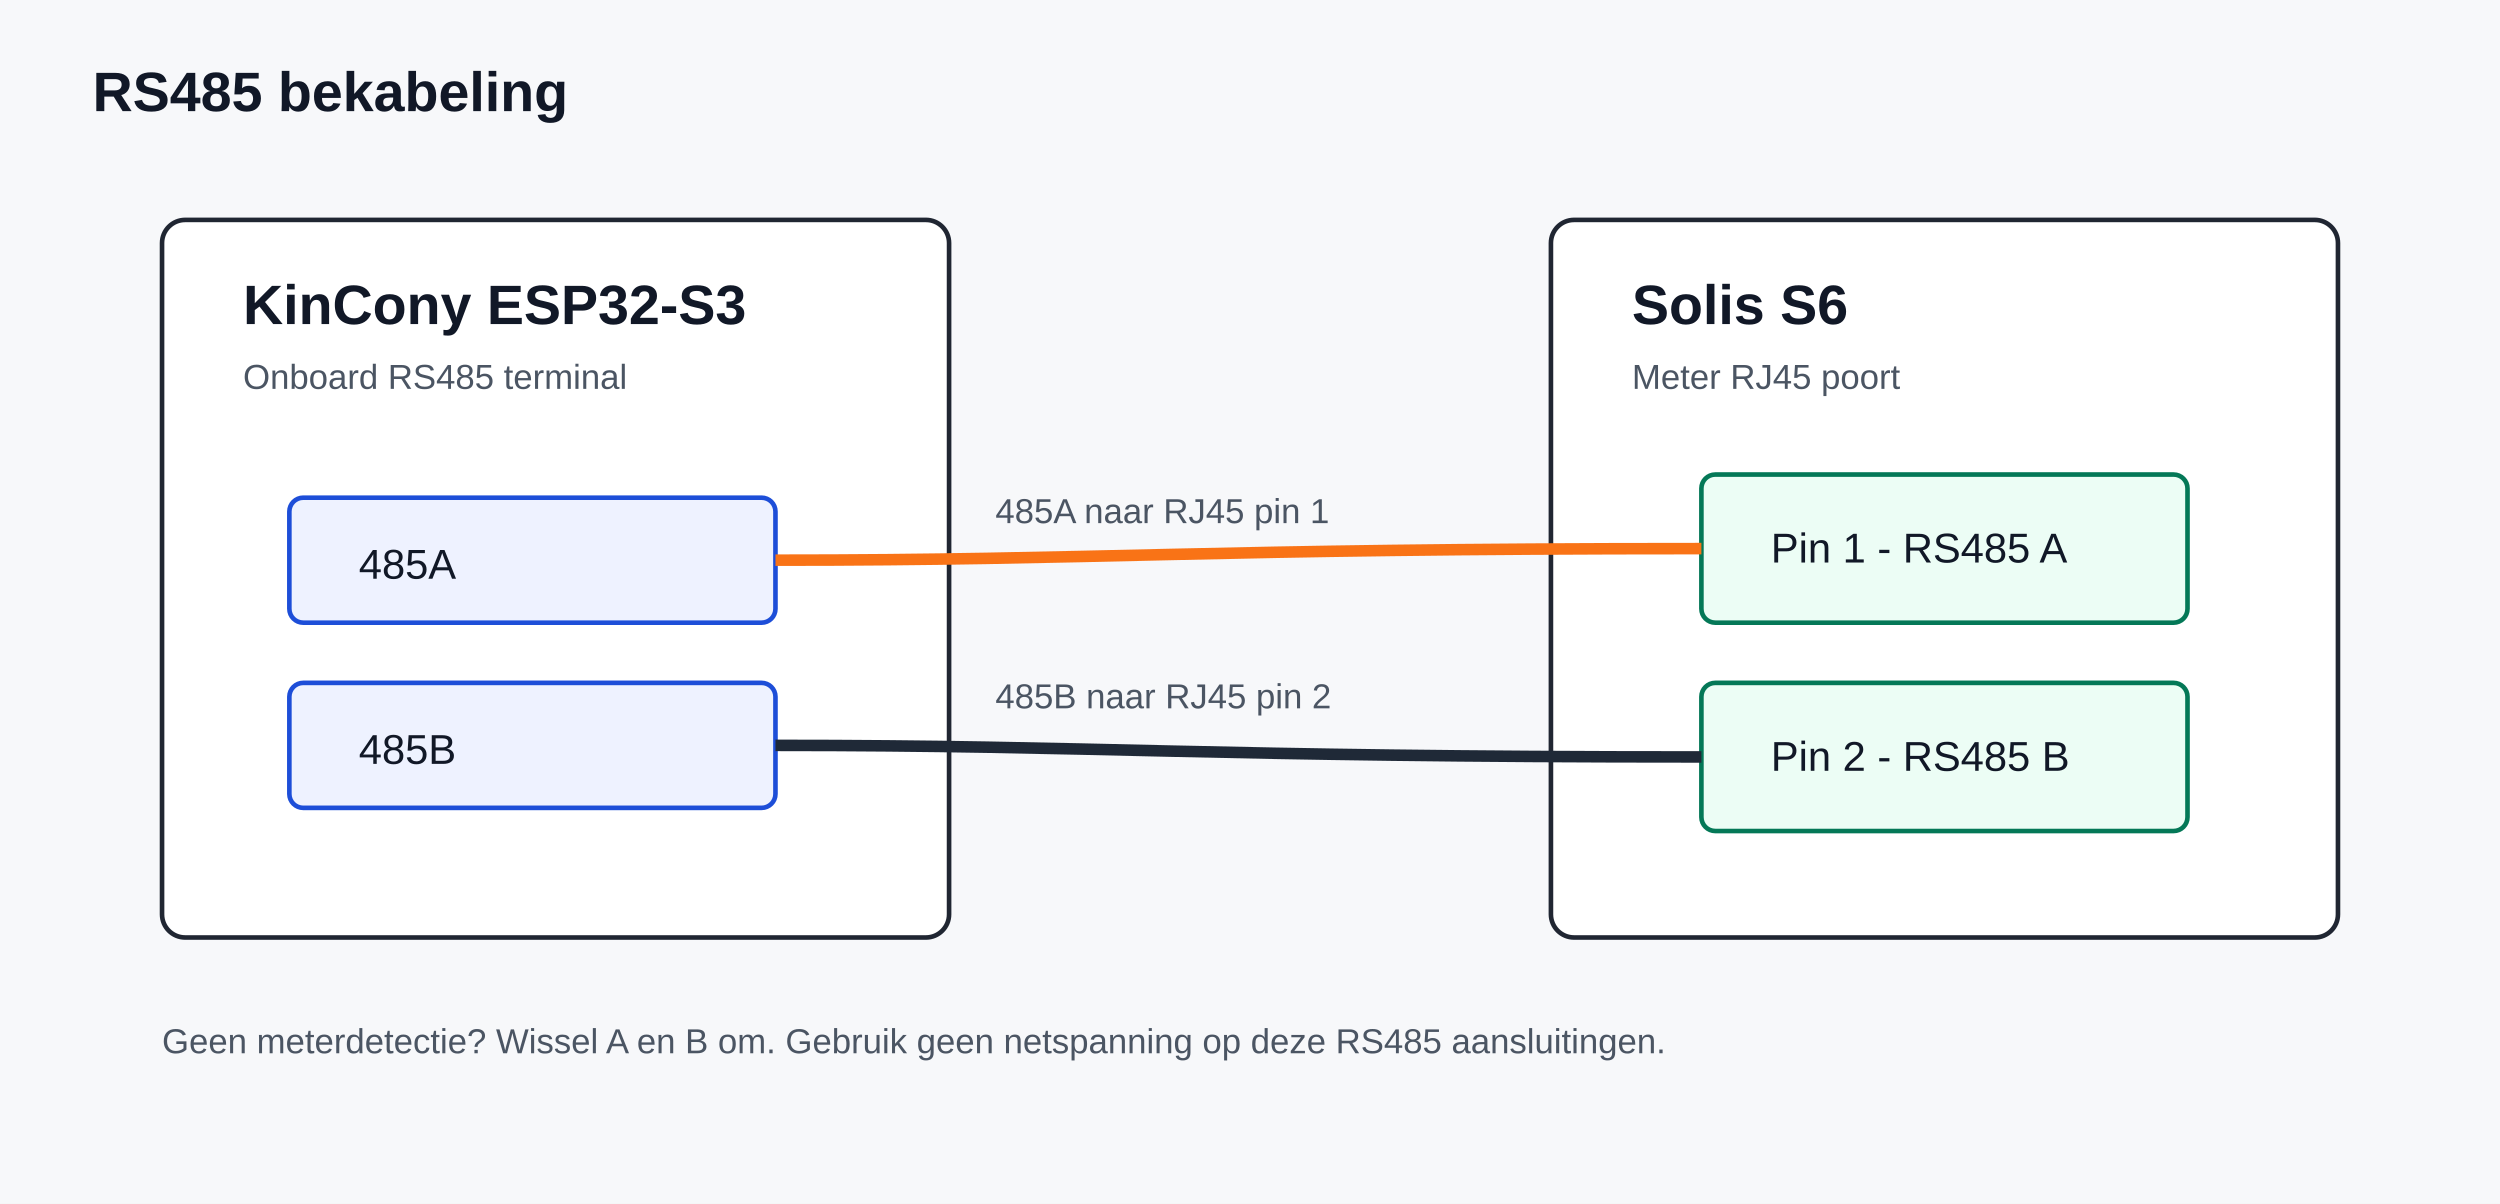
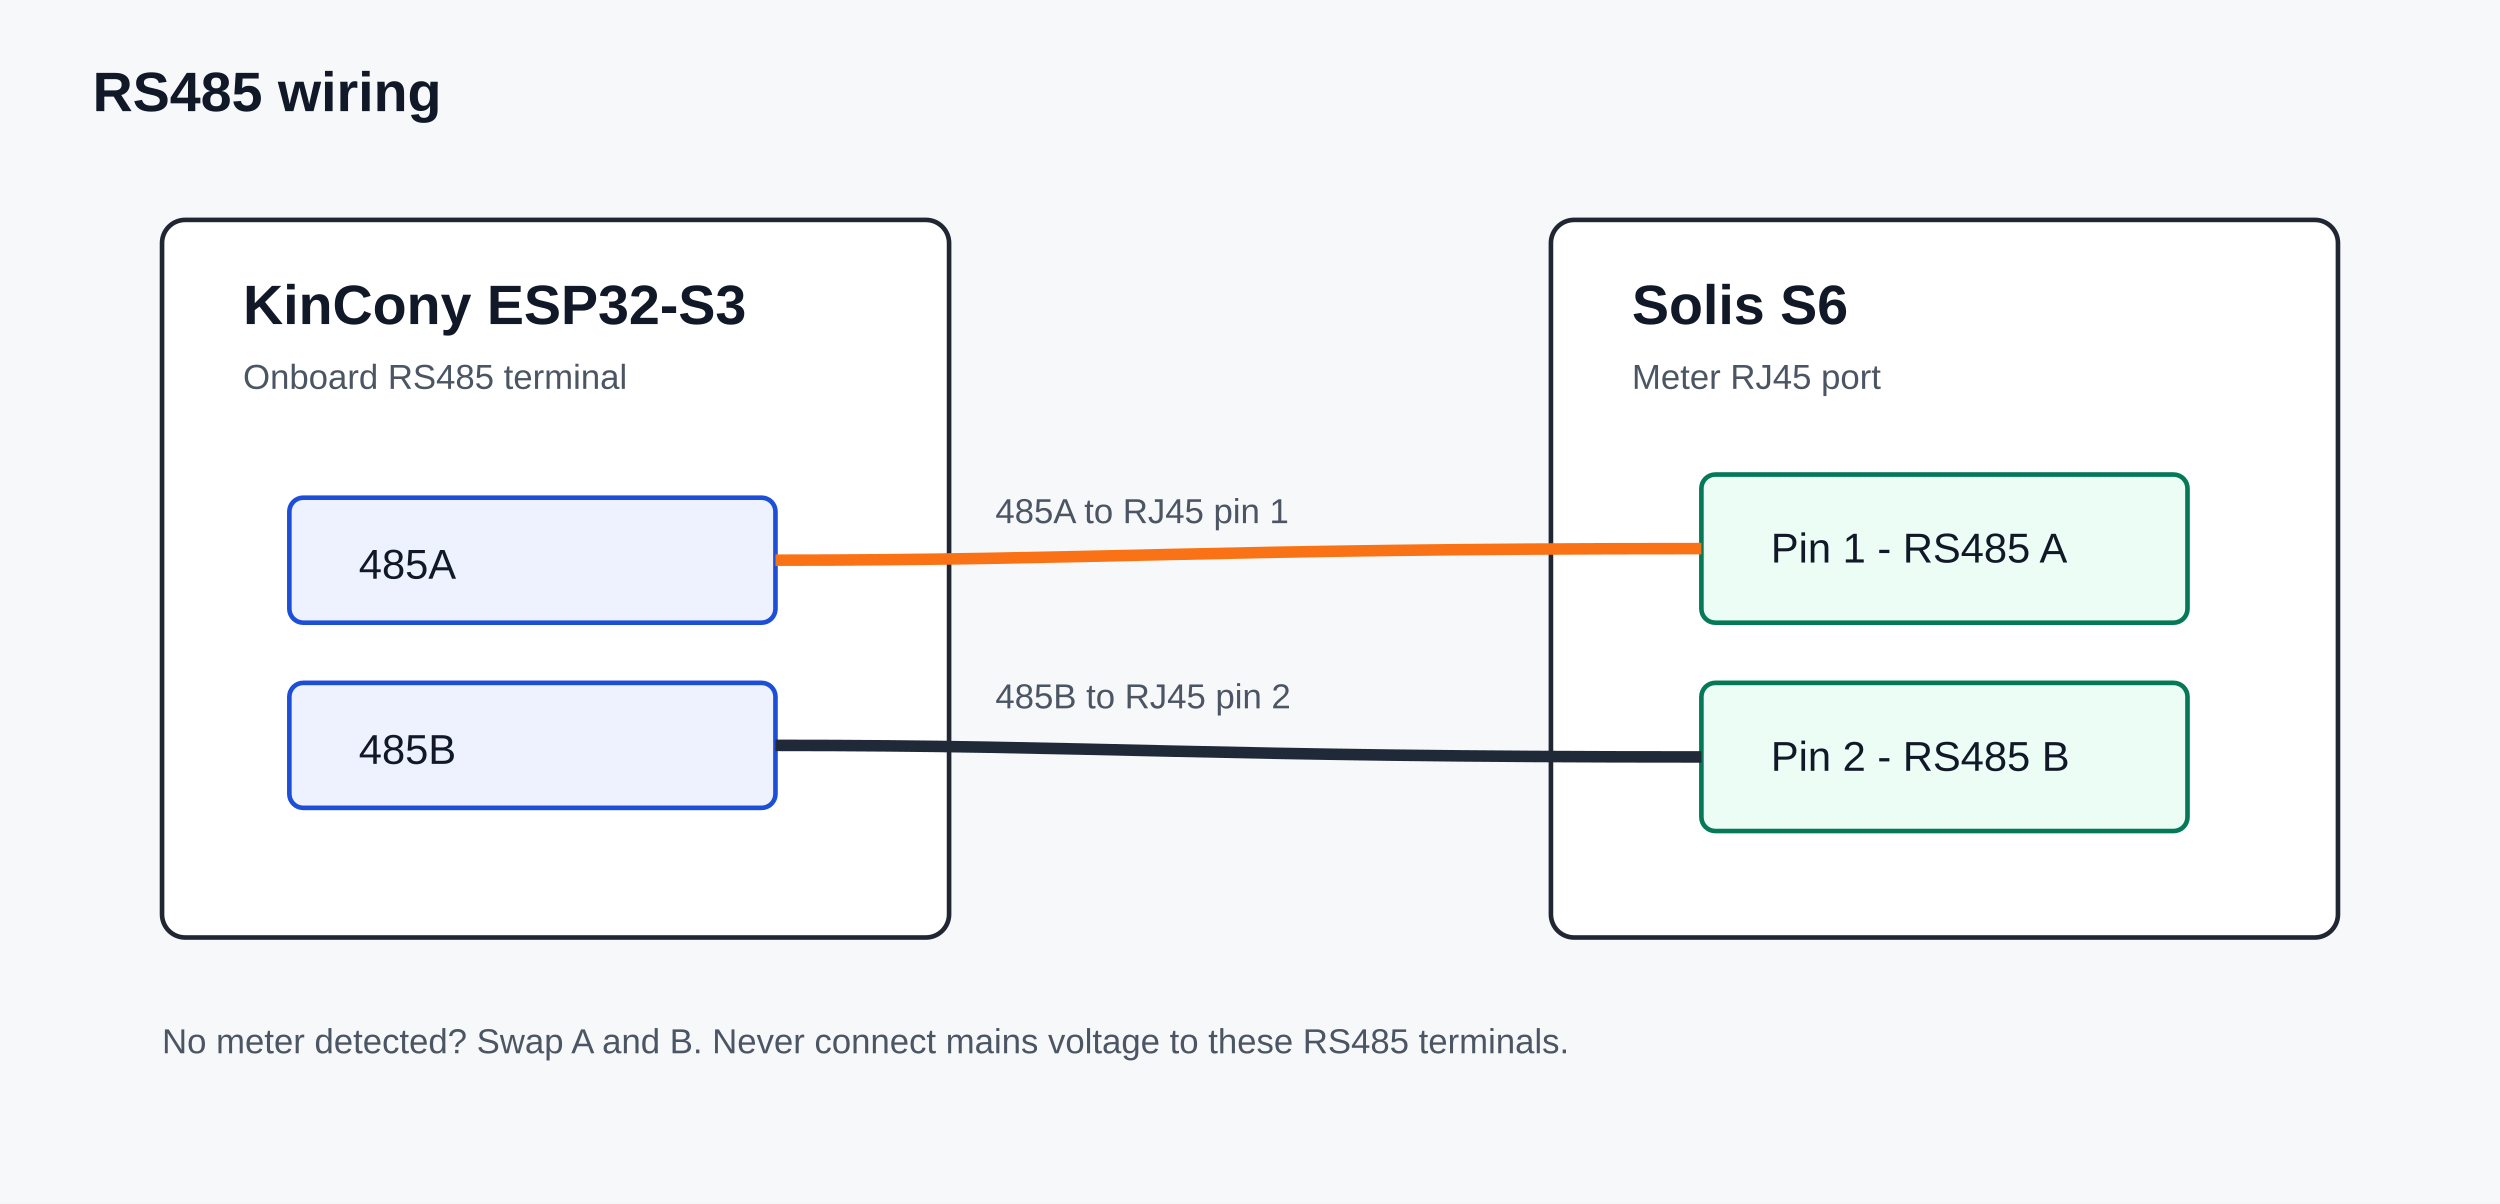
<svg xmlns="http://www.w3.org/2000/svg" width="1080" height="520" viewBox="0 0 1080 520" role="img" aria-labelledby="title desc">
  <defs>
    <style>
      .bg{fill:#f7f8fa}
      .panel{fill:#fff;stroke:#202632;stroke-width:2;rx:10}
      .term{fill:#eef2ff;stroke:#1d4ed8;stroke-width:2;rx:6}
      .rj{fill:#ecfdf5;stroke:#047857;stroke-width:2;rx:6}
      .title{fill:#111827;font:bold 24px Arial,sans-serif}
      .label{fill:#111827;font:18px Arial,sans-serif}
      .small{fill:#4b5563;font:15px Arial,sans-serif}
      .a{stroke:#f97316;stroke-width:5;fill:none}
      .b{stroke:#1f2937;stroke-width:5;fill:none}
      .dash{stroke-dasharray:9 7}
    </style>
  </defs>
  <rect class="bg" x="0" y="0" width="1080" height="520" />
-   <text class="title" x="40" y="48">RS485 bekabeling</text>
+   <text class="title" x="40" y="48">RS485 wiring</text>
  <rect class="panel" x="70" y="95" width="340" height="310" />
  <text class="title" x="105" y="140">KinCony ESP32-S3</text>
  <text class="small" x="105" y="168">Onboard RS485 terminal</text>
  <rect class="term" x="125" y="215" width="210" height="54" />
  <text class="label" x="155" y="250">485A</text>
  <rect class="term" x="125" y="295" width="210" height="54" />
  <text class="label" x="155" y="330">485B</text>
  <rect class="panel" x="670" y="95" width="340" height="310" />
  <text class="title" x="705" y="140">Solis S6</text>
-   <text class="small" x="705" y="168">Meter RJ45 poort</text>
+   <text class="small" x="705" y="168">Meter RJ45 port</text>
  <rect class="rj" x="735" y="205" width="210" height="64" />
  <text class="label" x="765" y="243">Pin 1 - RS485 A</text>
  <rect class="rj" x="735" y="295" width="210" height="64" />
  <text class="label" x="765" y="333">Pin 2 - RS485 B</text>
  <path class="a" d="M335 242 C475 242, 520 237, 735 237" />
  <path class="b" d="M335 322 C475 322, 520 327, 735 327" />
-   <text class="small" x="430" y="226">485A naar RJ45 pin 1</text>
-   <text class="small" x="430" y="306">485B naar RJ45 pin 2</text>
-   <text class="small" x="70" y="455">Geen meterdetectie? Wissel A en B om. Gebruik geen netspanning op deze RS485 aansluitingen.</text>
+   <text class="small" x="430" y="226">485A to RJ45 pin 1</text>
+   <text class="small" x="430" y="306">485B to RJ45 pin 2</text>
+   <text class="small" x="70" y="455">No meter detected? Swap A and B. Never connect mains voltage to these RS485 terminals.</text>
</svg>
